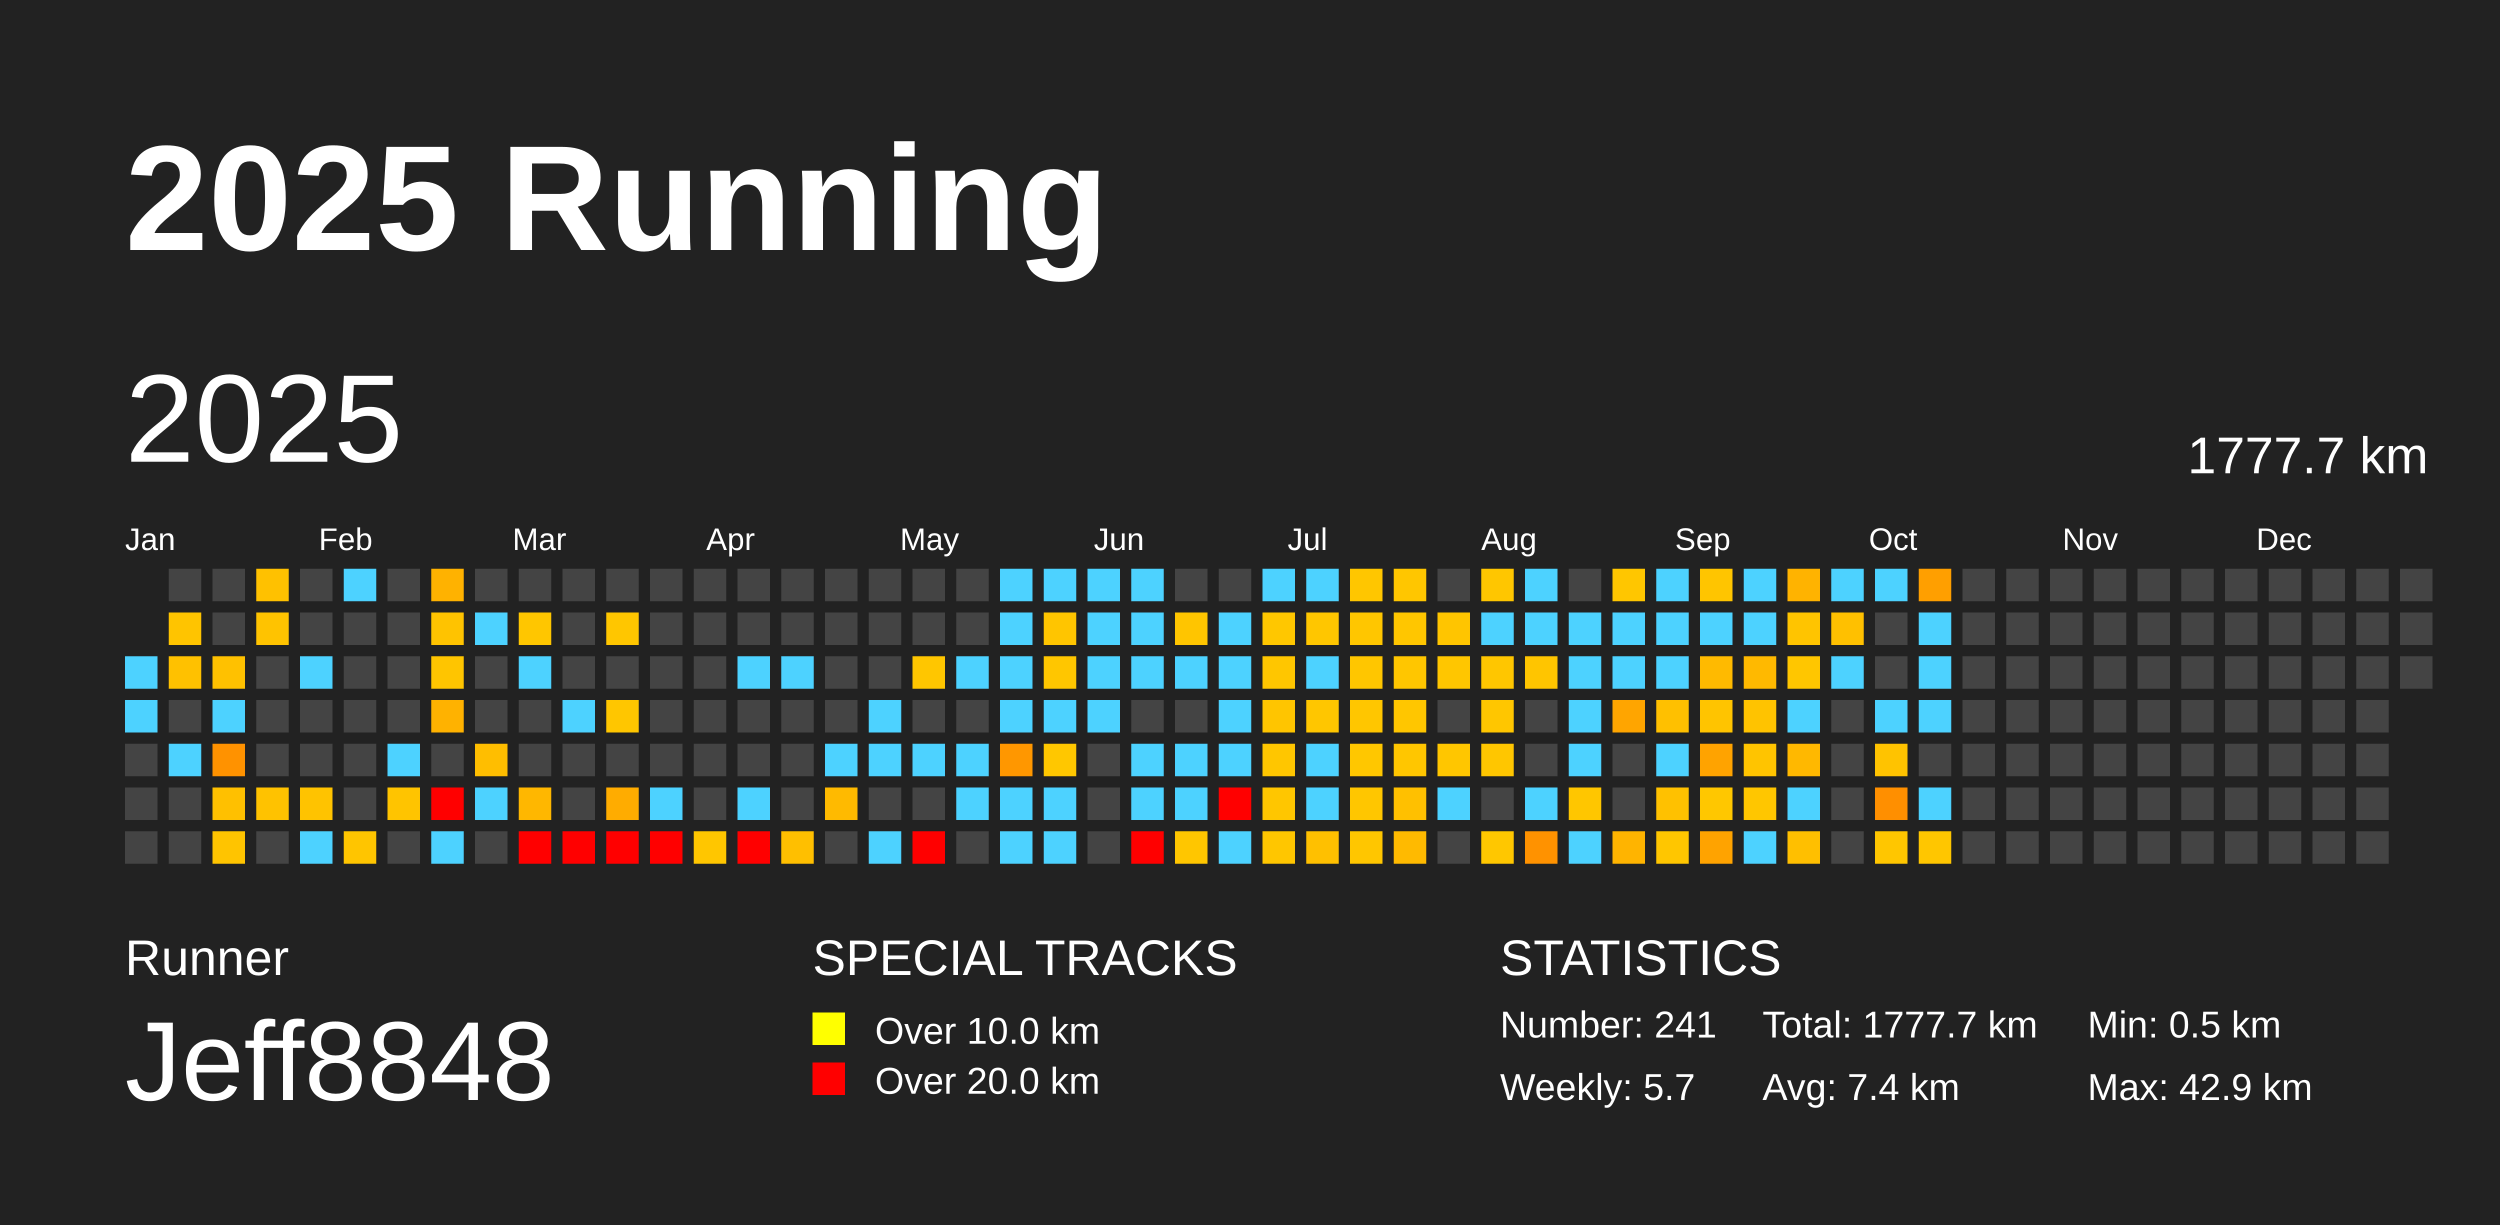
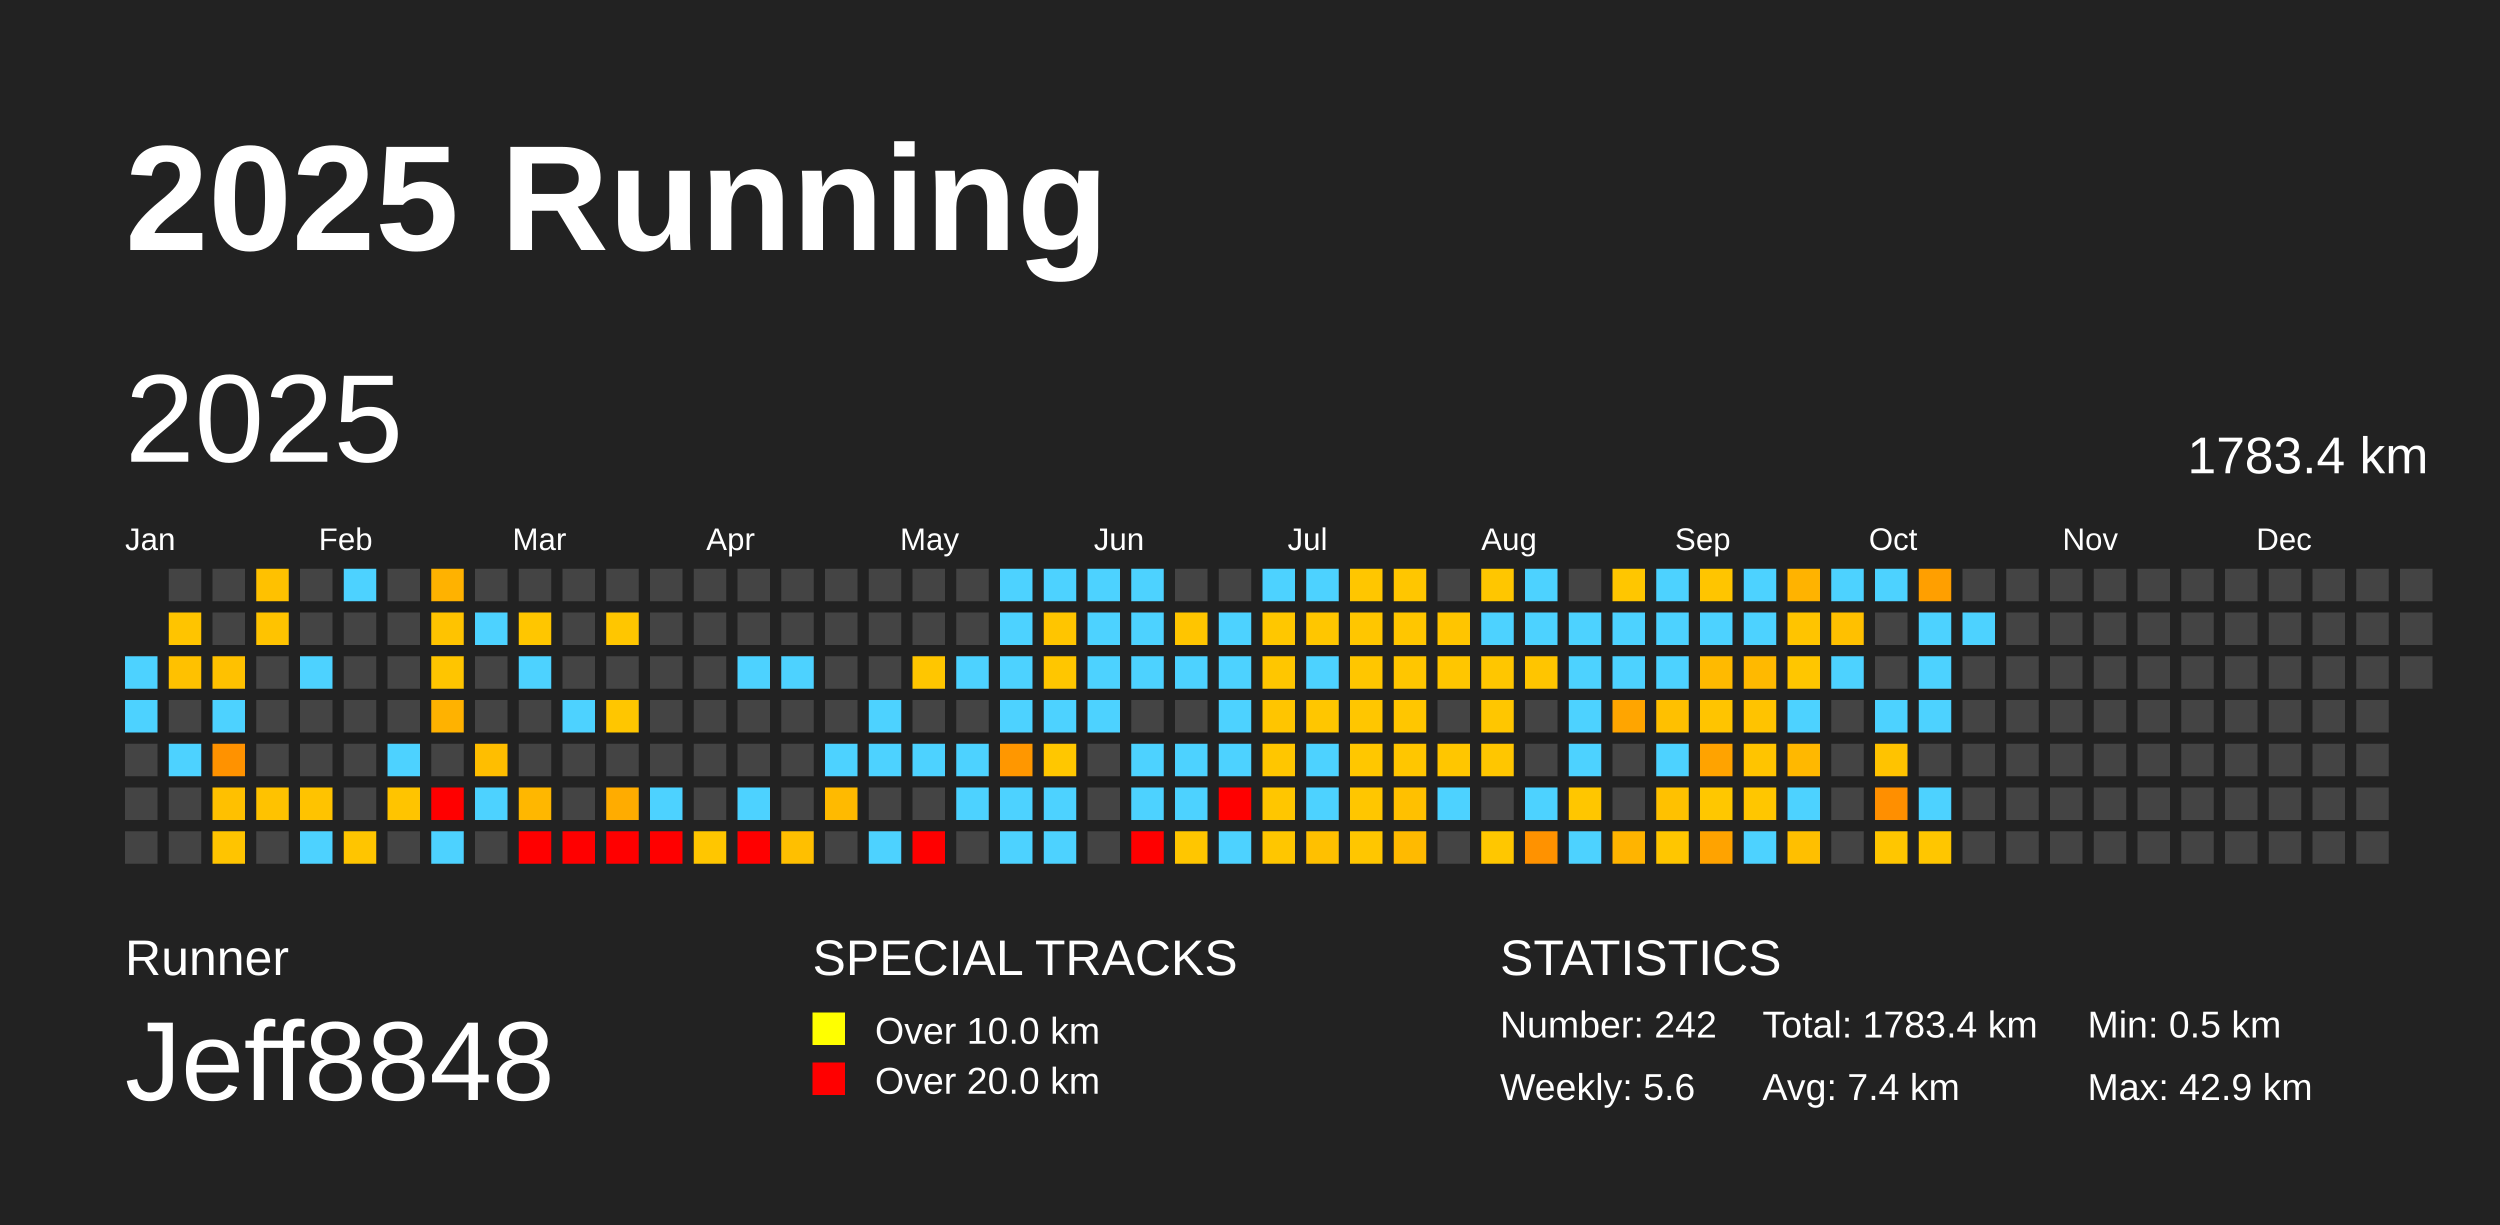
<svg xmlns="http://www.w3.org/2000/svg" baseProfile="full" height="98mm" version="1.1" viewBox="0,0,200,98" width="200mm">
  <defs />
  <rect fill="#222222" height="98" width="200" x="0" y="0" />
  <text fill="#FFFFFF" style="font-size:12px; font-family:Arial; font-weight:bold;" x="10" y="20">2025 Running</text>
  <text fill="#FFFFFF" style="font-size:4px; font-family:Arial" x="10" y="78">Runner</text>
  <text fill="#FFFFFF" style="font-size:9px; font-family:Arial" x="10" y="88">Jeff8848</text>
  <text fill="#FFFFFF" style="font-size:4px; font-family:Arial" x="65" y="78">SPECIAL TRACKS</text>
  <rect fill="yellow" height="2.6" width="2.6" x="65" y="81" />
  <text fill="#FFFFFF" style="font-size:3px; font-family:Arial" x="70" y="83.5">Over 10.0 km</text>
  <rect fill="red" height="2.6" width="2.6" x="65" y="85" />
  <text fill="#FFFFFF" style="font-size:3px; font-family:Arial" x="70" y="87.5">Over 20.0 km</text>
  <text fill="#FFFFFF" style="font-size:4px; font-family:Arial" x="120" y="78">STATISTICS</text>
-   <text fill="#FFFFFF" style="font-size:3px; font-family:Arial" x="120" y="83">Number: 241</text>
-   <text fill="#FFFFFF" style="font-size:3px; font-family:Arial" x="120" y="88">Weekly: 5.7</text>
-   <text fill="#FFFFFF" style="font-size:3px; font-family:Arial" x="141" y="83">Total: 1777.7 km</text>
+   <text fill="#FFFFFF" style="font-size:3px; font-family:Arial" x="120" y="83">Number: 242</text>
+   <text fill="#FFFFFF" style="font-size:3px; font-family:Arial" x="120" y="88">Weekly: 5.6</text>
+   <text fill="#FFFFFF" style="font-size:3px; font-family:Arial" x="141" y="83">Total: 1783.4 km</text>
  <text fill="#FFFFFF" style="font-size:3px; font-family:Arial" x="141" y="88">Avg: 7.4 km</text>
  <text fill="#FFFFFF" style="font-size:3px; font-family:Arial" x="167" y="83">Min: 0.5 km</text>
  <text fill="#FFFFFF" style="font-size:3px; font-family:Arial" x="167" y="88">Max: 42.9 km</text>
  <text dominant-baseline="hanging" fill="#FFFFFF" style="font-size:10.0px; font-family:Arial;" x="10" y="30">2025</text>
-   <text dominant-baseline="hanging" fill="#FFFFFF" style="font-size:4.125px; font-family:Arial;" x="175" y="35">1777.7 km</text>
+   <text dominant-baseline="hanging" fill="#FFFFFF" style="font-size:4.125px; font-family:Arial;" x="175" y="35">1783.4 km</text>
  <text fill="#FFFFFF" style="font-size:2.5px; font-family:Arial" x="10.0" y="44">Jan</text>
  <text fill="#FFFFFF" style="font-size:2.5px; font-family:Arial" x="25.5" y="44">Feb</text>
  <text fill="#FFFFFF" style="font-size:2.5px; font-family:Arial" x="41.0" y="44">Mar</text>
  <text fill="#FFFFFF" style="font-size:2.5px; font-family:Arial" x="56.5" y="44">Apr</text>
  <text fill="#FFFFFF" style="font-size:2.5px; font-family:Arial" x="72.0" y="44">May</text>
  <text fill="#FFFFFF" style="font-size:2.5px; font-family:Arial" x="87.5" y="44">Jun</text>
  <text fill="#FFFFFF" style="font-size:2.5px; font-family:Arial" x="103.0" y="44">Jul</text>
  <text fill="#FFFFFF" style="font-size:2.5px; font-family:Arial" x="118.5" y="44">Aug</text>
  <text fill="#FFFFFF" style="font-size:2.5px; font-family:Arial" x="134.0" y="44">Sep</text>
  <text fill="#FFFFFF" style="font-size:2.5px; font-family:Arial" x="149.5" y="44">Oct</text>
  <text fill="#FFFFFF" style="font-size:2.5px; font-family:Arial" x="165.0" y="44">Nov</text>
  <text fill="#FFFFFF" style="font-size:2.5px; font-family:Arial" x="180.5" y="44">Dec</text>
  <rect fill="#4dd2ff" height="2.6" width="2.6" x="10.0" y="52.5" />
  <rect fill="#4dd2ff" height="2.6" width="2.6" x="10.0" y="56.0" />
  <rect fill="#444444" height="2.6" width="2.6" x="10.0" y="59.5" />
  <rect fill="#444444" height="2.6" width="2.6" x="10.0" y="63.0" />
  <rect fill="#444444" height="2.6" width="2.6" x="10.0" y="66.5" />
  <rect fill="#444444" height="2.6" width="2.6" x="13.5" y="45.5" />
  <rect fill="#ffc400" height="2.6" width="2.6" x="13.5" y="49.0" />
  <rect fill="#ffc100" height="2.6" width="2.6" x="13.5" y="52.5" />
  <rect fill="#444444" height="2.6" width="2.6" x="13.5" y="56.0" />
  <rect fill="#4dd2ff" height="2.6" width="2.6" x="13.5" y="59.5" />
  <rect fill="#444444" height="2.6" width="2.6" x="13.5" y="63.0" />
  <rect fill="#444444" height="2.6" width="2.6" x="13.5" y="66.5" />
  <rect fill="#444444" height="2.6" width="2.6" x="17.0" y="45.5" />
  <rect fill="#444444" height="2.6" width="2.6" x="17.0" y="49.0" />
  <rect fill="#ffc100" height="2.6" width="2.6" x="17.0" y="52.5" />
  <rect fill="#4dd2ff" height="2.6" width="2.6" x="17.0" y="56.0" />
  <rect fill="#ff9200" height="2.6" width="2.6" x="17.0" y="59.5" />
  <rect fill="#ffc000" height="2.6" width="2.6" x="17.0" y="63.0" />
  <rect fill="#ffc400" height="2.6" width="2.6" x="17.0" y="66.5" />
  <rect fill="#ffc100" height="2.6" width="2.6" x="20.5" y="45.5" />
  <rect fill="#ffc300" height="2.6" width="2.6" x="20.5" y="49.0" />
  <rect fill="#444444" height="2.6" width="2.6" x="20.5" y="52.5" />
  <rect fill="#444444" height="2.6" width="2.6" x="20.5" y="56.0" />
  <rect fill="#444444" height="2.6" width="2.6" x="20.5" y="59.5" />
  <rect fill="#ffc200" height="2.6" width="2.6" x="20.5" y="63.0" />
  <rect fill="#444444" height="2.6" width="2.6" x="20.5" y="66.5" />
  <rect fill="#444444" height="2.6" width="2.6" x="24.0" y="45.5" />
  <rect fill="#444444" height="2.6" width="2.6" x="24.0" y="49.0" />
  <rect fill="#4dd2ff" height="2.6" width="2.6" x="24.0" y="52.5" />
  <rect fill="#444444" height="2.6" width="2.6" x="24.0" y="56.0" />
  <rect fill="#444444" height="2.6" width="2.6" x="24.0" y="59.5" />
  <rect fill="#ffc300" height="2.6" width="2.6" x="24.0" y="63.0" />
  <rect fill="#4dd2ff" height="2.6" width="2.6" x="24.0" y="66.5" />
  <rect fill="#4dd2ff" height="2.6" width="2.6" x="27.5" y="45.5" />
  <rect fill="#444444" height="2.6" width="2.6" x="27.5" y="49.0" />
  <rect fill="#444444" height="2.6" width="2.6" x="27.5" y="52.5" />
  <rect fill="#444444" height="2.6" width="2.6" x="27.5" y="56.0" />
  <rect fill="#444444" height="2.6" width="2.6" x="27.5" y="59.5" />
  <rect fill="#444444" height="2.6" width="2.6" x="27.5" y="63.0" />
  <rect fill="#ffc500" height="2.6" width="2.6" x="27.5" y="66.5" />
  <rect fill="#444444" height="2.6" width="2.6" x="31.0" y="45.5" />
  <rect fill="#444444" height="2.6" width="2.6" x="31.0" y="49.0" />
  <rect fill="#444444" height="2.6" width="2.6" x="31.0" y="52.5" />
  <rect fill="#444444" height="2.6" width="2.6" x="31.0" y="56.0" />
  <rect fill="#4dd2ff" height="2.6" width="2.6" x="31.0" y="59.5" />
  <rect fill="#ffc400" height="2.6" width="2.6" x="31.0" y="63.0" />
  <rect fill="#444444" height="2.6" width="2.6" x="31.0" y="66.5" />
  <rect fill="#ffb200" height="2.6" width="2.6" x="34.5" y="45.5" />
  <rect fill="#ffc300" height="2.6" width="2.6" x="34.5" y="49.0" />
  <rect fill="#ffc500" height="2.6" width="2.6" x="34.5" y="52.5" />
  <rect fill="#ffb200" height="2.6" width="2.6" x="34.5" y="56.0" />
  <rect fill="#444444" height="2.6" width="2.6" x="34.5" y="59.5" />
  <rect fill="red" height="2.6" width="2.6" x="34.5" y="63.0" />
  <rect fill="#4dd2ff" height="2.6" width="2.6" x="34.5" y="66.5" />
  <rect fill="#444444" height="2.6" width="2.6" x="38.0" y="45.5" />
  <rect fill="#4dd2ff" height="2.6" width="2.6" x="38.0" y="49.0" />
  <rect fill="#444444" height="2.6" width="2.6" x="38.0" y="52.5" />
  <rect fill="#444444" height="2.6" width="2.6" x="38.0" y="56.0" />
  <rect fill="#ffbe00" height="2.6" width="2.6" x="38.0" y="59.5" />
  <rect fill="#4dd2ff" height="2.6" width="2.6" x="38.0" y="63.0" />
  <rect fill="#444444" height="2.6" width="2.6" x="38.0" y="66.5" />
  <rect fill="#444444" height="2.6" width="2.6" x="41.5" y="45.5" />
  <rect fill="#ffc600" height="2.6" width="2.6" x="41.5" y="49.0" />
  <rect fill="#4dd2ff" height="2.6" width="2.6" x="41.5" y="52.5" />
  <rect fill="#444444" height="2.6" width="2.6" x="41.5" y="56.0" />
  <rect fill="#444444" height="2.6" width="2.6" x="41.5" y="59.5" />
  <rect fill="#ffb700" height="2.6" width="2.6" x="41.5" y="63.0" />
  <rect fill="red" height="2.6" width="2.6" x="41.5" y="66.5" />
  <rect fill="#444444" height="2.6" width="2.6" x="45.0" y="45.5" />
  <rect fill="#444444" height="2.6" width="2.6" x="45.0" y="49.0" />
  <rect fill="#444444" height="2.6" width="2.6" x="45.0" y="52.5" />
  <rect fill="#4dd2ff" height="2.6" width="2.6" x="45.0" y="56.0" />
  <rect fill="#444444" height="2.6" width="2.6" x="45.0" y="59.5" />
  <rect fill="#444444" height="2.6" width="2.6" x="45.0" y="63.0" />
  <rect fill="red" height="2.6" width="2.6" x="45.0" y="66.5" />
  <rect fill="#444444" height="2.6" width="2.6" x="48.5" y="45.5" />
  <rect fill="#ffc600" height="2.6" width="2.6" x="48.5" y="49.0" />
  <rect fill="#444444" height="2.6" width="2.6" x="48.5" y="52.5" />
  <rect fill="#ffc600" height="2.6" width="2.6" x="48.5" y="56.0" />
  <rect fill="#444444" height="2.6" width="2.6" x="48.5" y="59.5" />
  <rect fill="#ffac00" height="2.6" width="2.6" x="48.5" y="63.0" />
  <rect fill="red" height="2.6" width="2.6" x="48.5" y="66.5" />
  <rect fill="#444444" height="2.6" width="2.6" x="52.0" y="45.5" />
  <rect fill="#444444" height="2.6" width="2.6" x="52.0" y="49.0" />
  <rect fill="#444444" height="2.6" width="2.6" x="52.0" y="52.5" />
  <rect fill="#444444" height="2.6" width="2.6" x="52.0" y="56.0" />
  <rect fill="#444444" height="2.6" width="2.6" x="52.0" y="59.5" />
  <rect fill="#4dd2ff" height="2.6" width="2.6" x="52.0" y="63.0" />
  <rect fill="red" height="2.6" width="2.6" x="52.0" y="66.5" />
  <rect fill="#444444" height="2.6" width="2.6" x="55.5" y="45.5" />
  <rect fill="#444444" height="2.6" width="2.6" x="55.5" y="49.0" />
  <rect fill="#444444" height="2.6" width="2.6" x="55.5" y="52.5" />
  <rect fill="#444444" height="2.6" width="2.6" x="55.5" y="56.0" />
  <rect fill="#444444" height="2.6" width="2.6" x="55.5" y="59.5" />
  <rect fill="#444444" height="2.6" width="2.6" x="55.5" y="63.0" />
  <rect fill="#ffc600" height="2.6" width="2.6" x="55.5" y="66.5" />
  <rect fill="#444444" height="2.6" width="2.6" x="59.0" y="45.5" />
  <rect fill="#444444" height="2.6" width="2.6" x="59.0" y="49.0" />
  <rect fill="#4dd2ff" height="2.6" width="2.6" x="59.0" y="52.5" />
  <rect fill="#444444" height="2.6" width="2.6" x="59.0" y="56.0" />
  <rect fill="#444444" height="2.6" width="2.6" x="59.0" y="59.5" />
  <rect fill="#4dd2ff" height="2.6" width="2.6" x="59.0" y="63.0" />
  <rect fill="red" height="2.6" width="2.6" x="59.0" y="66.5" />
  <rect fill="#444444" height="2.6" width="2.6" x="62.5" y="45.5" />
  <rect fill="#444444" height="2.6" width="2.6" x="62.5" y="49.0" />
  <rect fill="#4dd2ff" height="2.6" width="2.6" x="62.5" y="52.5" />
  <rect fill="#444444" height="2.6" width="2.6" x="62.5" y="56.0" />
  <rect fill="#444444" height="2.6" width="2.6" x="62.5" y="59.5" />
  <rect fill="#444444" height="2.6" width="2.6" x="62.5" y="63.0" />
  <rect fill="#ffbf00" height="2.6" width="2.6" x="62.5" y="66.5" />
  <rect fill="#444444" height="2.6" width="2.6" x="66.0" y="45.5" />
  <rect fill="#444444" height="2.6" width="2.6" x="66.0" y="49.0" />
  <rect fill="#444444" height="2.6" width="2.6" x="66.0" y="52.5" />
  <rect fill="#444444" height="2.6" width="2.6" x="66.0" y="56.0" />
  <rect fill="#4dd2ff" height="2.6" width="2.6" x="66.0" y="59.5" />
  <rect fill="#ffba00" height="2.6" width="2.6" x="66.0" y="63.0" />
  <rect fill="#444444" height="2.6" width="2.6" x="66.0" y="66.5" />
  <rect fill="#444444" height="2.6" width="2.6" x="69.5" y="45.5" />
  <rect fill="#444444" height="2.6" width="2.6" x="69.5" y="49.0" />
  <rect fill="#444444" height="2.6" width="2.6" x="69.5" y="52.5" />
  <rect fill="#4dd2ff" height="2.6" width="2.6" x="69.5" y="56.0" />
  <rect fill="#4dd2ff" height="2.6" width="2.6" x="69.5" y="59.5" />
  <rect fill="#444444" height="2.6" width="2.6" x="69.5" y="63.0" />
  <rect fill="#4dd2ff" height="2.6" width="2.6" x="69.5" y="66.5" />
  <rect fill="#444444" height="2.6" width="2.6" x="73.0" y="45.5" />
  <rect fill="#444444" height="2.6" width="2.6" x="73.0" y="49.0" />
  <rect fill="#ffc600" height="2.6" width="2.6" x="73.0" y="52.5" />
  <rect fill="#444444" height="2.6" width="2.6" x="73.0" y="56.0" />
  <rect fill="#4dd2ff" height="2.6" width="2.6" x="73.0" y="59.5" />
  <rect fill="#444444" height="2.6" width="2.6" x="73.0" y="63.0" />
  <rect fill="red" height="2.6" width="2.6" x="73.0" y="66.5" />
  <rect fill="#444444" height="2.6" width="2.6" x="76.5" y="45.5" />
  <rect fill="#444444" height="2.6" width="2.6" x="76.5" y="49.0" />
  <rect fill="#4dd2ff" height="2.6" width="2.6" x="76.5" y="52.5" />
  <rect fill="#444444" height="2.6" width="2.6" x="76.5" y="56.0" />
  <rect fill="#4dd2ff" height="2.6" width="2.6" x="76.5" y="59.5" />
  <rect fill="#4dd2ff" height="2.6" width="2.6" x="76.5" y="63.0" />
  <rect fill="#444444" height="2.6" width="2.6" x="76.5" y="66.5" />
  <rect fill="#4dd2ff" height="2.6" width="2.6" x="80.0" y="45.5" />
  <rect fill="#4dd2ff" height="2.6" width="2.6" x="80.0" y="49.0" />
  <rect fill="#4dd2ff" height="2.6" width="2.6" x="80.0" y="52.5" />
  <rect fill="#4dd2ff" height="2.6" width="2.6" x="80.0" y="56.0" />
  <rect fill="#ff9700" height="2.6" width="2.6" x="80.0" y="59.5" />
  <rect fill="#4dd2ff" height="2.6" width="2.6" x="80.0" y="63.0" />
  <rect fill="#4dd2ff" height="2.6" width="2.6" x="80.0" y="66.5" />
  <rect fill="#4dd2ff" height="2.6" width="2.6" x="83.5" y="45.5" />
  <rect fill="#ffc500" height="2.6" width="2.6" x="83.5" y="49.0" />
  <rect fill="#ffc600" height="2.6" width="2.6" x="83.5" y="52.5" />
  <rect fill="#4dd2ff" height="2.6" width="2.6" x="83.5" y="56.0" />
  <rect fill="#ffc700" height="2.6" width="2.6" x="83.5" y="59.5" />
  <rect fill="#4dd2ff" height="2.6" width="2.6" x="83.5" y="63.0" />
  <rect fill="#4dd2ff" height="2.6" width="2.6" x="83.5" y="66.5" />
  <rect fill="#4dd2ff" height="2.6" width="2.6" x="87.0" y="45.5" />
  <rect fill="#4dd2ff" height="2.6" width="2.6" x="87.0" y="49.0" />
  <rect fill="#4dd2ff" height="2.6" width="2.6" x="87.0" y="52.5" />
  <rect fill="#4dd2ff" height="2.6" width="2.6" x="87.0" y="56.0" />
  <rect fill="#444444" height="2.6" width="2.6" x="87.0" y="59.5" />
  <rect fill="#444444" height="2.6" width="2.6" x="87.0" y="63.0" />
  <rect fill="#444444" height="2.6" width="2.6" x="87.0" y="66.5" />
  <rect fill="#4dd2ff" height="2.6" width="2.6" x="90.5" y="45.5" />
  <rect fill="#4dd2ff" height="2.6" width="2.6" x="90.5" y="49.0" />
  <rect fill="#4dd2ff" height="2.6" width="2.6" x="90.5" y="52.5" />
  <rect fill="#444444" height="2.6" width="2.6" x="90.5" y="56.0" />
  <rect fill="#4dd2ff" height="2.6" width="2.6" x="90.5" y="59.5" />
  <rect fill="#4dd2ff" height="2.6" width="2.6" x="90.5" y="63.0" />
  <rect fill="red" height="2.6" width="2.6" x="90.5" y="66.5" />
  <rect fill="#444444" height="2.6" width="2.6" x="94.0" y="45.5" />
  <rect fill="#ffc500" height="2.6" width="2.6" x="94.0" y="49.0" />
  <rect fill="#4dd2ff" height="2.6" width="2.6" x="94.0" y="52.5" />
  <rect fill="#444444" height="2.6" width="2.6" x="94.0" y="56.0" />
  <rect fill="#4dd2ff" height="2.6" width="2.6" x="94.0" y="59.5" />
  <rect fill="#4dd2ff" height="2.6" width="2.6" x="94.0" y="63.0" />
  <rect fill="#ffc600" height="2.6" width="2.6" x="94.0" y="66.5" />
  <rect fill="#444444" height="2.6" width="2.6" x="97.5" y="45.5" />
  <rect fill="#4dd2ff" height="2.6" width="2.6" x="97.5" y="49.0" />
  <rect fill="#4dd2ff" height="2.6" width="2.6" x="97.5" y="52.5" />
  <rect fill="#4dd2ff" height="2.6" width="2.6" x="97.5" y="56.0" />
  <rect fill="#4dd2ff" height="2.6" width="2.6" x="97.5" y="59.5" />
  <rect fill="red" height="2.6" width="2.6" x="97.5" y="63.0" />
  <rect fill="#4dd2ff" height="2.6" width="2.6" x="97.5" y="66.5" />
  <rect fill="#4dd2ff" height="2.6" width="2.6" x="101.0" y="45.5" />
  <rect fill="#ffc700" height="2.6" width="2.6" x="101.0" y="49.0" />
  <rect fill="#ffc600" height="2.6" width="2.6" x="101.0" y="52.5" />
  <rect fill="#ffc500" height="2.6" width="2.6" x="101.0" y="56.0" />
  <rect fill="#ffc600" height="2.6" width="2.6" x="101.0" y="59.5" />
  <rect fill="#ffc600" height="2.6" width="2.6" x="101.0" y="63.0" />
  <rect fill="#ffc600" height="2.6" width="2.6" x="101.0" y="66.5" />
  <rect fill="#4dd2ff" height="2.6" width="2.6" x="104.5" y="45.5" />
  <rect fill="#ffc600" height="2.6" width="2.6" x="104.5" y="49.0" />
  <rect fill="#4dd2ff" height="2.6" width="2.6" x="104.5" y="52.5" />
  <rect fill="#ffc600" height="2.6" width="2.6" x="104.5" y="56.0" />
  <rect fill="#4dd2ff" height="2.6" width="2.6" x="104.5" y="59.5" />
  <rect fill="#4dd2ff" height="2.6" width="2.6" x="104.5" y="63.0" />
  <rect fill="#ffc000" height="2.6" width="2.6" x="104.5" y="66.5" />
  <rect fill="#ffc600" height="2.6" width="2.6" x="108.0" y="45.5" />
  <rect fill="#ffc600" height="2.6" width="2.6" x="108.0" y="49.0" />
  <rect fill="#ffc600" height="2.6" width="2.6" x="108.0" y="52.5" />
  <rect fill="#ffc600" height="2.6" width="2.6" x="108.0" y="56.0" />
  <rect fill="#ffc700" height="2.6" width="2.6" x="108.0" y="59.5" />
  <rect fill="#ffc600" height="2.6" width="2.6" x="108.0" y="63.0" />
  <rect fill="#ffc600" height="2.6" width="2.6" x="108.0" y="66.5" />
  <rect fill="#ffc600" height="2.6" width="2.6" x="111.5" y="45.5" />
  <rect fill="#ffc600" height="2.6" width="2.6" x="111.5" y="49.0" />
  <rect fill="#ffc600" height="2.6" width="2.6" x="111.5" y="52.5" />
  <rect fill="#ffc600" height="2.6" width="2.6" x="111.5" y="56.0" />
  <rect fill="#ffc600" height="2.6" width="2.6" x="111.5" y="59.5" />
  <rect fill="#ffc000" height="2.6" width="2.6" x="111.5" y="63.0" />
  <rect fill="#ffba00" height="2.6" width="2.6" x="111.5" y="66.5" />
  <rect fill="#444444" height="2.6" width="2.6" x="115.0" y="45.5" />
  <rect fill="#ffc500" height="2.6" width="2.6" x="115.0" y="49.0" />
  <rect fill="#ffc600" height="2.6" width="2.6" x="115.0" y="52.5" />
  <rect fill="#444444" height="2.6" width="2.6" x="115.0" y="56.0" />
  <rect fill="#ffc600" height="2.6" width="2.6" x="115.0" y="59.5" />
  <rect fill="#4dd2ff" height="2.6" width="2.6" x="115.0" y="63.0" />
  <rect fill="#444444" height="2.6" width="2.6" x="115.0" y="66.5" />
  <rect fill="#ffc600" height="2.6" width="2.6" x="118.5" y="45.5" />
  <rect fill="#4dd2ff" height="2.6" width="2.6" x="118.5" y="49.0" />
  <rect fill="#ffc600" height="2.6" width="2.6" x="118.5" y="52.5" />
  <rect fill="#ffc600" height="2.6" width="2.6" x="118.5" y="56.0" />
  <rect fill="#ffc600" height="2.6" width="2.6" x="118.5" y="59.5" />
  <rect fill="#444444" height="2.6" width="2.6" x="118.5" y="63.0" />
  <rect fill="#ffc700" height="2.6" width="2.6" x="118.5" y="66.5" />
  <rect fill="#4dd2ff" height="2.6" width="2.6" x="122.0" y="45.5" />
  <rect fill="#4dd2ff" height="2.6" width="2.6" x="122.0" y="49.0" />
  <rect fill="#ffc500" height="2.6" width="2.6" x="122.0" y="52.5" />
  <rect fill="#444444" height="2.6" width="2.6" x="122.0" y="56.0" />
  <rect fill="#444444" height="2.6" width="2.6" x="122.0" y="59.5" />
  <rect fill="#4dd2ff" height="2.6" width="2.6" x="122.0" y="63.0" />
  <rect fill="#ff9200" height="2.6" width="2.6" x="122.0" y="66.5" />
  <rect fill="#444444" height="2.6" width="2.6" x="125.5" y="45.5" />
  <rect fill="#4dd2ff" height="2.6" width="2.6" x="125.5" y="49.0" />
  <rect fill="#4dd2ff" height="2.6" width="2.6" x="125.5" y="52.5" />
  <rect fill="#4dd2ff" height="2.6" width="2.6" x="125.5" y="56.0" />
  <rect fill="#4dd2ff" height="2.6" width="2.6" x="125.5" y="59.5" />
  <rect fill="#ffc600" height="2.6" width="2.6" x="125.5" y="63.0" />
  <rect fill="#4dd2ff" height="2.6" width="2.6" x="125.5" y="66.5" />
  <rect fill="#ffc600" height="2.6" width="2.6" x="129.0" y="45.5" />
  <rect fill="#4dd2ff" height="2.6" width="2.6" x="129.0" y="49.0" />
  <rect fill="#4dd2ff" height="2.6" width="2.6" x="129.0" y="52.5" />
  <rect fill="#ffa500" height="2.6" width="2.6" x="129.0" y="56.0" />
  <rect fill="#444444" height="2.6" width="2.6" x="129.0" y="59.5" />
  <rect fill="#444444" height="2.6" width="2.6" x="129.0" y="63.0" />
  <rect fill="#ffb400" height="2.6" width="2.6" x="129.0" y="66.5" />
  <rect fill="#4dd2ff" height="2.6" width="2.6" x="132.5" y="45.5" />
  <rect fill="#4dd2ff" height="2.6" width="2.6" x="132.5" y="49.0" />
  <rect fill="#4dd2ff" height="2.6" width="2.6" x="132.5" y="52.5" />
  <rect fill="#ffc000" height="2.6" width="2.6" x="132.5" y="56.0" />
  <rect fill="#4dd2ff" height="2.6" width="2.6" x="132.5" y="59.5" />
  <rect fill="#ffc100" height="2.6" width="2.6" x="132.5" y="63.0" />
  <rect fill="#ffc600" height="2.6" width="2.6" x="132.5" y="66.5" />
  <rect fill="#ffc500" height="2.6" width="2.6" x="136.0" y="45.5" />
  <rect fill="#4dd2ff" height="2.6" width="2.6" x="136.0" y="49.0" />
  <rect fill="#ffba00" height="2.6" width="2.6" x="136.0" y="52.5" />
  <rect fill="#ffc400" height="2.6" width="2.6" x="136.0" y="56.0" />
  <rect fill="#ffa300" height="2.6" width="2.6" x="136.0" y="59.5" />
  <rect fill="#ffc700" height="2.6" width="2.6" x="136.0" y="63.0" />
  <rect fill="#ffa300" height="2.6" width="2.6" x="136.0" y="66.5" />
  <rect fill="#4dd2ff" height="2.6" width="2.6" x="139.5" y="45.5" />
  <rect fill="#4dd2ff" height="2.6" width="2.6" x="139.5" y="49.0" />
  <rect fill="#ffb900" height="2.6" width="2.6" x="139.5" y="52.5" />
  <rect fill="#ffc300" height="2.6" width="2.6" x="139.5" y="56.0" />
  <rect fill="#ffc400" height="2.6" width="2.6" x="139.5" y="59.5" />
  <rect fill="#ffc600" height="2.6" width="2.6" x="139.5" y="63.0" />
  <rect fill="#4dd2ff" height="2.6" width="2.6" x="139.5" y="66.5" />
  <rect fill="#ffb300" height="2.6" width="2.6" x="143.0" y="45.5" />
  <rect fill="#ffc400" height="2.6" width="2.6" x="143.0" y="49.0" />
  <rect fill="#ffc600" height="2.6" width="2.6" x="143.0" y="52.5" />
  <rect fill="#4dd2ff" height="2.6" width="2.6" x="143.0" y="56.0" />
  <rect fill="#ffb800" height="2.6" width="2.6" x="143.0" y="59.5" />
  <rect fill="#4dd2ff" height="2.6" width="2.6" x="143.0" y="63.0" />
  <rect fill="#ffbf00" height="2.6" width="2.6" x="143.0" y="66.5" />
  <rect fill="#4dd2ff" height="2.6" width="2.6" x="146.5" y="45.5" />
  <rect fill="#ffc000" height="2.6" width="2.6" x="146.5" y="49.0" />
  <rect fill="#4dd2ff" height="2.6" width="2.6" x="146.5" y="52.5" />
  <rect fill="#444444" height="2.6" width="2.6" x="146.5" y="56.0" />
  <rect fill="#444444" height="2.6" width="2.6" x="146.5" y="59.5" />
  <rect fill="#444444" height="2.6" width="2.6" x="146.5" y="63.0" />
  <rect fill="#444444" height="2.6" width="2.6" x="146.5" y="66.5" />
  <rect fill="#4dd2ff" height="2.6" width="2.6" x="150.0" y="45.5" />
  <rect fill="#444444" height="2.6" width="2.6" x="150.0" y="49.0" />
  <rect fill="#444444" height="2.6" width="2.6" x="150.0" y="52.5" />
  <rect fill="#4dd2ff" height="2.6" width="2.6" x="150.0" y="56.0" />
  <rect fill="#ffc300" height="2.6" width="2.6" x="150.0" y="59.5" />
  <rect fill="#ff8f00" height="2.6" width="2.6" x="150.0" y="63.0" />
  <rect fill="#ffc600" height="2.6" width="2.6" x="150.0" y="66.5" />
  <rect fill="#ff9f00" height="2.6" width="2.6" x="153.5" y="45.5" />
  <rect fill="#4dd2ff" height="2.6" width="2.6" x="153.5" y="49.0" />
  <rect fill="#4dd2ff" height="2.6" width="2.6" x="153.5" y="52.5" />
  <rect fill="#4dd2ff" height="2.6" width="2.6" x="153.5" y="56.0" />
  <rect fill="#444444" height="2.6" width="2.6" x="153.5" y="59.5" />
  <rect fill="#4dd2ff" height="2.6" width="2.6" x="153.5" y="63.0" />
  <rect fill="#ffc600" height="2.6" width="2.6" x="153.5" y="66.5" />
  <rect fill="#444444" height="2.6" width="2.6" x="157.0" y="45.5" />
-   <rect fill="#444444" height="2.6" width="2.6" x="157.0" y="49.0" />
+   <rect fill="#4dd2ff" height="2.6" width="2.6" x="157.0" y="49.0" />
  <rect fill="#444444" height="2.6" width="2.6" x="157.0" y="52.5" />
  <rect fill="#444444" height="2.6" width="2.6" x="157.0" y="56.0" />
  <rect fill="#444444" height="2.6" width="2.6" x="157.0" y="59.5" />
  <rect fill="#444444" height="2.6" width="2.6" x="157.0" y="63.0" />
  <rect fill="#444444" height="2.6" width="2.6" x="157.0" y="66.5" />
  <rect fill="#444444" height="2.6" width="2.6" x="160.5" y="45.5" />
  <rect fill="#444444" height="2.6" width="2.6" x="160.5" y="49.0" />
  <rect fill="#444444" height="2.6" width="2.6" x="160.5" y="52.5" />
  <rect fill="#444444" height="2.6" width="2.6" x="160.5" y="56.0" />
  <rect fill="#444444" height="2.6" width="2.6" x="160.5" y="59.5" />
  <rect fill="#444444" height="2.6" width="2.6" x="160.5" y="63.0" />
  <rect fill="#444444" height="2.6" width="2.6" x="160.5" y="66.5" />
  <rect fill="#444444" height="2.6" width="2.6" x="164.0" y="45.5" />
  <rect fill="#444444" height="2.6" width="2.6" x="164.0" y="49.0" />
  <rect fill="#444444" height="2.6" width="2.6" x="164.0" y="52.5" />
  <rect fill="#444444" height="2.6" width="2.6" x="164.0" y="56.0" />
  <rect fill="#444444" height="2.6" width="2.6" x="164.0" y="59.5" />
  <rect fill="#444444" height="2.6" width="2.6" x="164.0" y="63.0" />
  <rect fill="#444444" height="2.6" width="2.6" x="164.0" y="66.5" />
  <rect fill="#444444" height="2.6" width="2.6" x="167.5" y="45.5" />
  <rect fill="#444444" height="2.6" width="2.6" x="167.5" y="49.0" />
  <rect fill="#444444" height="2.6" width="2.6" x="167.5" y="52.5" />
  <rect fill="#444444" height="2.6" width="2.6" x="167.5" y="56.0" />
  <rect fill="#444444" height="2.6" width="2.6" x="167.5" y="59.5" />
  <rect fill="#444444" height="2.6" width="2.6" x="167.5" y="63.0" />
  <rect fill="#444444" height="2.6" width="2.6" x="167.5" y="66.5" />
  <rect fill="#444444" height="2.6" width="2.6" x="171.0" y="45.5" />
  <rect fill="#444444" height="2.6" width="2.6" x="171.0" y="49.0" />
  <rect fill="#444444" height="2.6" width="2.6" x="171.0" y="52.5" />
  <rect fill="#444444" height="2.6" width="2.6" x="171.0" y="56.0" />
  <rect fill="#444444" height="2.6" width="2.6" x="171.0" y="59.5" />
  <rect fill="#444444" height="2.6" width="2.6" x="171.0" y="63.0" />
  <rect fill="#444444" height="2.6" width="2.6" x="171.0" y="66.5" />
  <rect fill="#444444" height="2.6" width="2.6" x="174.5" y="45.5" />
  <rect fill="#444444" height="2.6" width="2.6" x="174.5" y="49.0" />
  <rect fill="#444444" height="2.6" width="2.6" x="174.5" y="52.5" />
  <rect fill="#444444" height="2.6" width="2.6" x="174.5" y="56.0" />
  <rect fill="#444444" height="2.6" width="2.6" x="174.5" y="59.5" />
  <rect fill="#444444" height="2.6" width="2.6" x="174.5" y="63.0" />
  <rect fill="#444444" height="2.6" width="2.6" x="174.5" y="66.5" />
  <rect fill="#444444" height="2.6" width="2.6" x="178.0" y="45.5" />
  <rect fill="#444444" height="2.6" width="2.6" x="178.0" y="49.0" />
  <rect fill="#444444" height="2.6" width="2.6" x="178.0" y="52.5" />
  <rect fill="#444444" height="2.6" width="2.6" x="178.0" y="56.0" />
  <rect fill="#444444" height="2.6" width="2.6" x="178.0" y="59.5" />
  <rect fill="#444444" height="2.6" width="2.6" x="178.0" y="63.0" />
  <rect fill="#444444" height="2.6" width="2.6" x="178.0" y="66.5" />
  <rect fill="#444444" height="2.6" width="2.6" x="181.5" y="45.5" />
  <rect fill="#444444" height="2.6" width="2.6" x="181.5" y="49.0" />
  <rect fill="#444444" height="2.6" width="2.6" x="181.5" y="52.5" />
  <rect fill="#444444" height="2.6" width="2.6" x="181.5" y="56.0" />
  <rect fill="#444444" height="2.6" width="2.6" x="181.5" y="59.5" />
  <rect fill="#444444" height="2.6" width="2.6" x="181.5" y="63.0" />
  <rect fill="#444444" height="2.6" width="2.6" x="181.5" y="66.5" />
  <rect fill="#444444" height="2.6" width="2.6" x="185.0" y="45.5" />
  <rect fill="#444444" height="2.6" width="2.6" x="185.0" y="49.0" />
  <rect fill="#444444" height="2.6" width="2.6" x="185.0" y="52.5" />
  <rect fill="#444444" height="2.6" width="2.6" x="185.0" y="56.0" />
  <rect fill="#444444" height="2.6" width="2.6" x="185.0" y="59.5" />
  <rect fill="#444444" height="2.6" width="2.6" x="185.0" y="63.0" />
  <rect fill="#444444" height="2.6" width="2.6" x="185.0" y="66.5" />
  <rect fill="#444444" height="2.6" width="2.6" x="188.5" y="45.5" />
  <rect fill="#444444" height="2.6" width="2.6" x="188.5" y="49.0" />
  <rect fill="#444444" height="2.6" width="2.6" x="188.5" y="52.5" />
  <rect fill="#444444" height="2.6" width="2.6" x="188.5" y="56.0" />
  <rect fill="#444444" height="2.6" width="2.6" x="188.5" y="59.5" />
  <rect fill="#444444" height="2.6" width="2.6" x="188.5" y="63.0" />
  <rect fill="#444444" height="2.6" width="2.6" x="188.5" y="66.5" />
  <rect fill="#444444" height="2.6" width="2.6" x="192.0" y="45.5" />
  <rect fill="#444444" height="2.6" width="2.6" x="192.0" y="49.0" />
  <rect fill="#444444" height="2.6" width="2.6" x="192.0" y="52.5" />
</svg>
